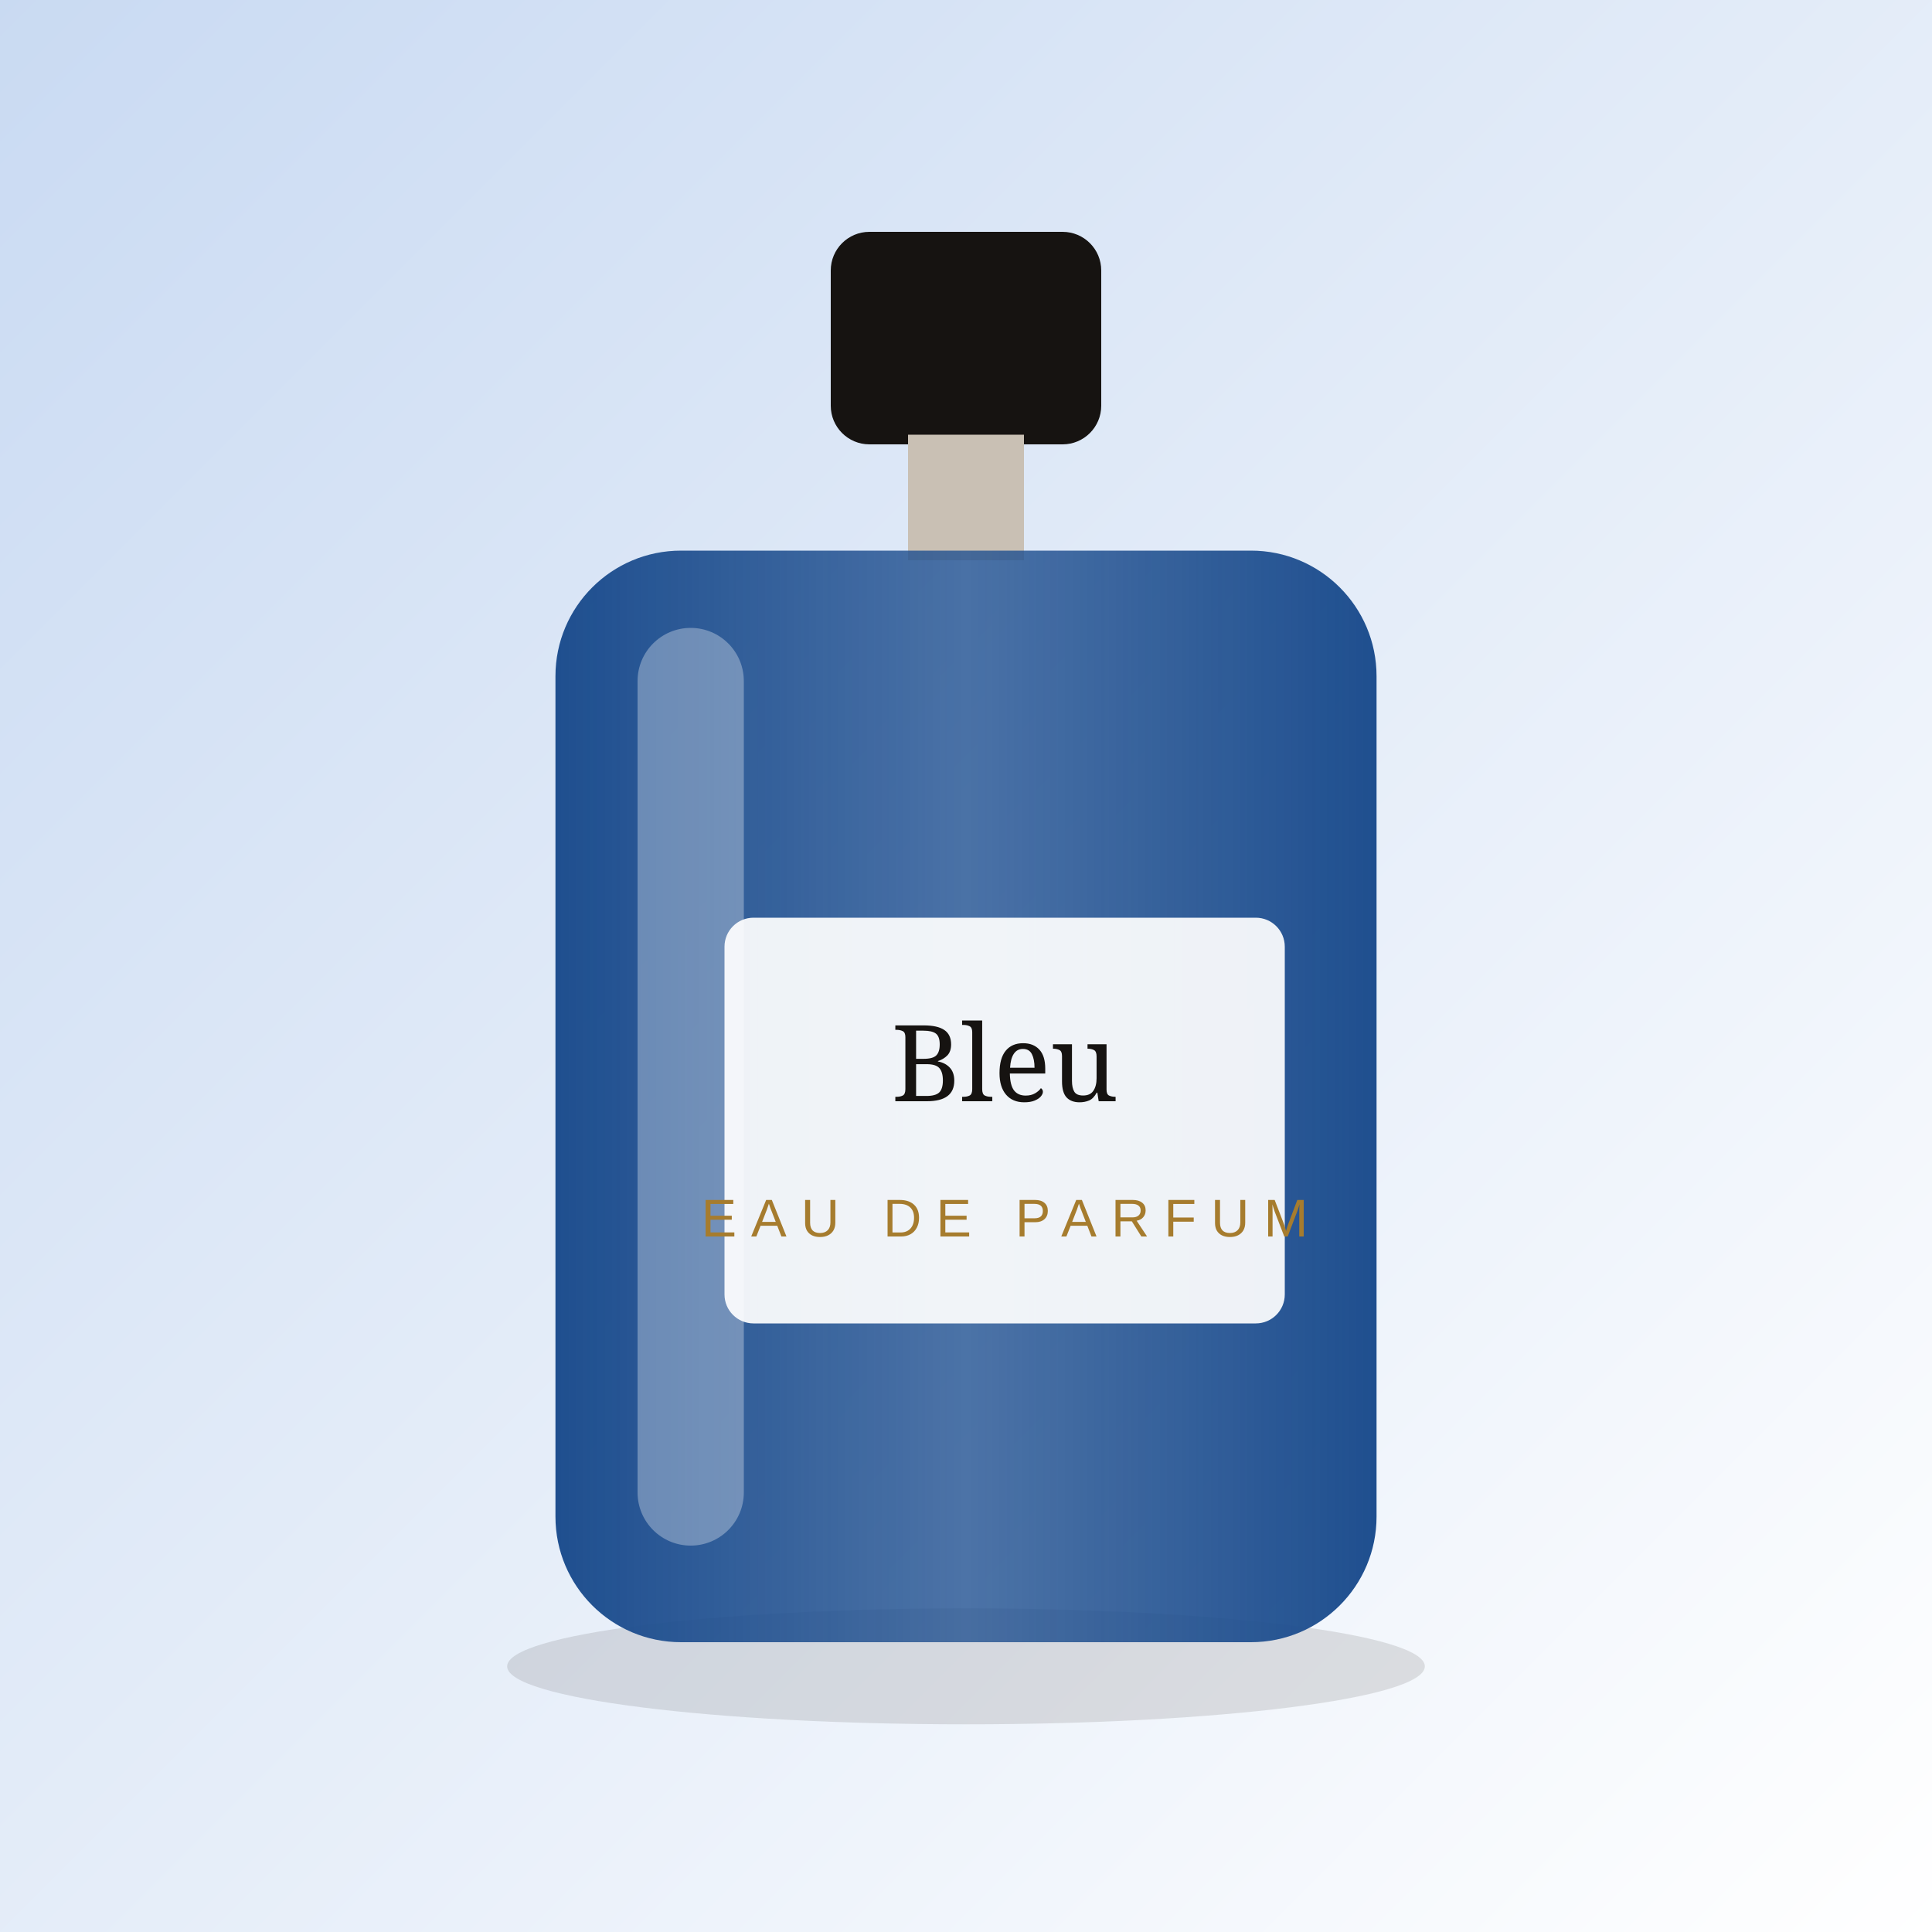
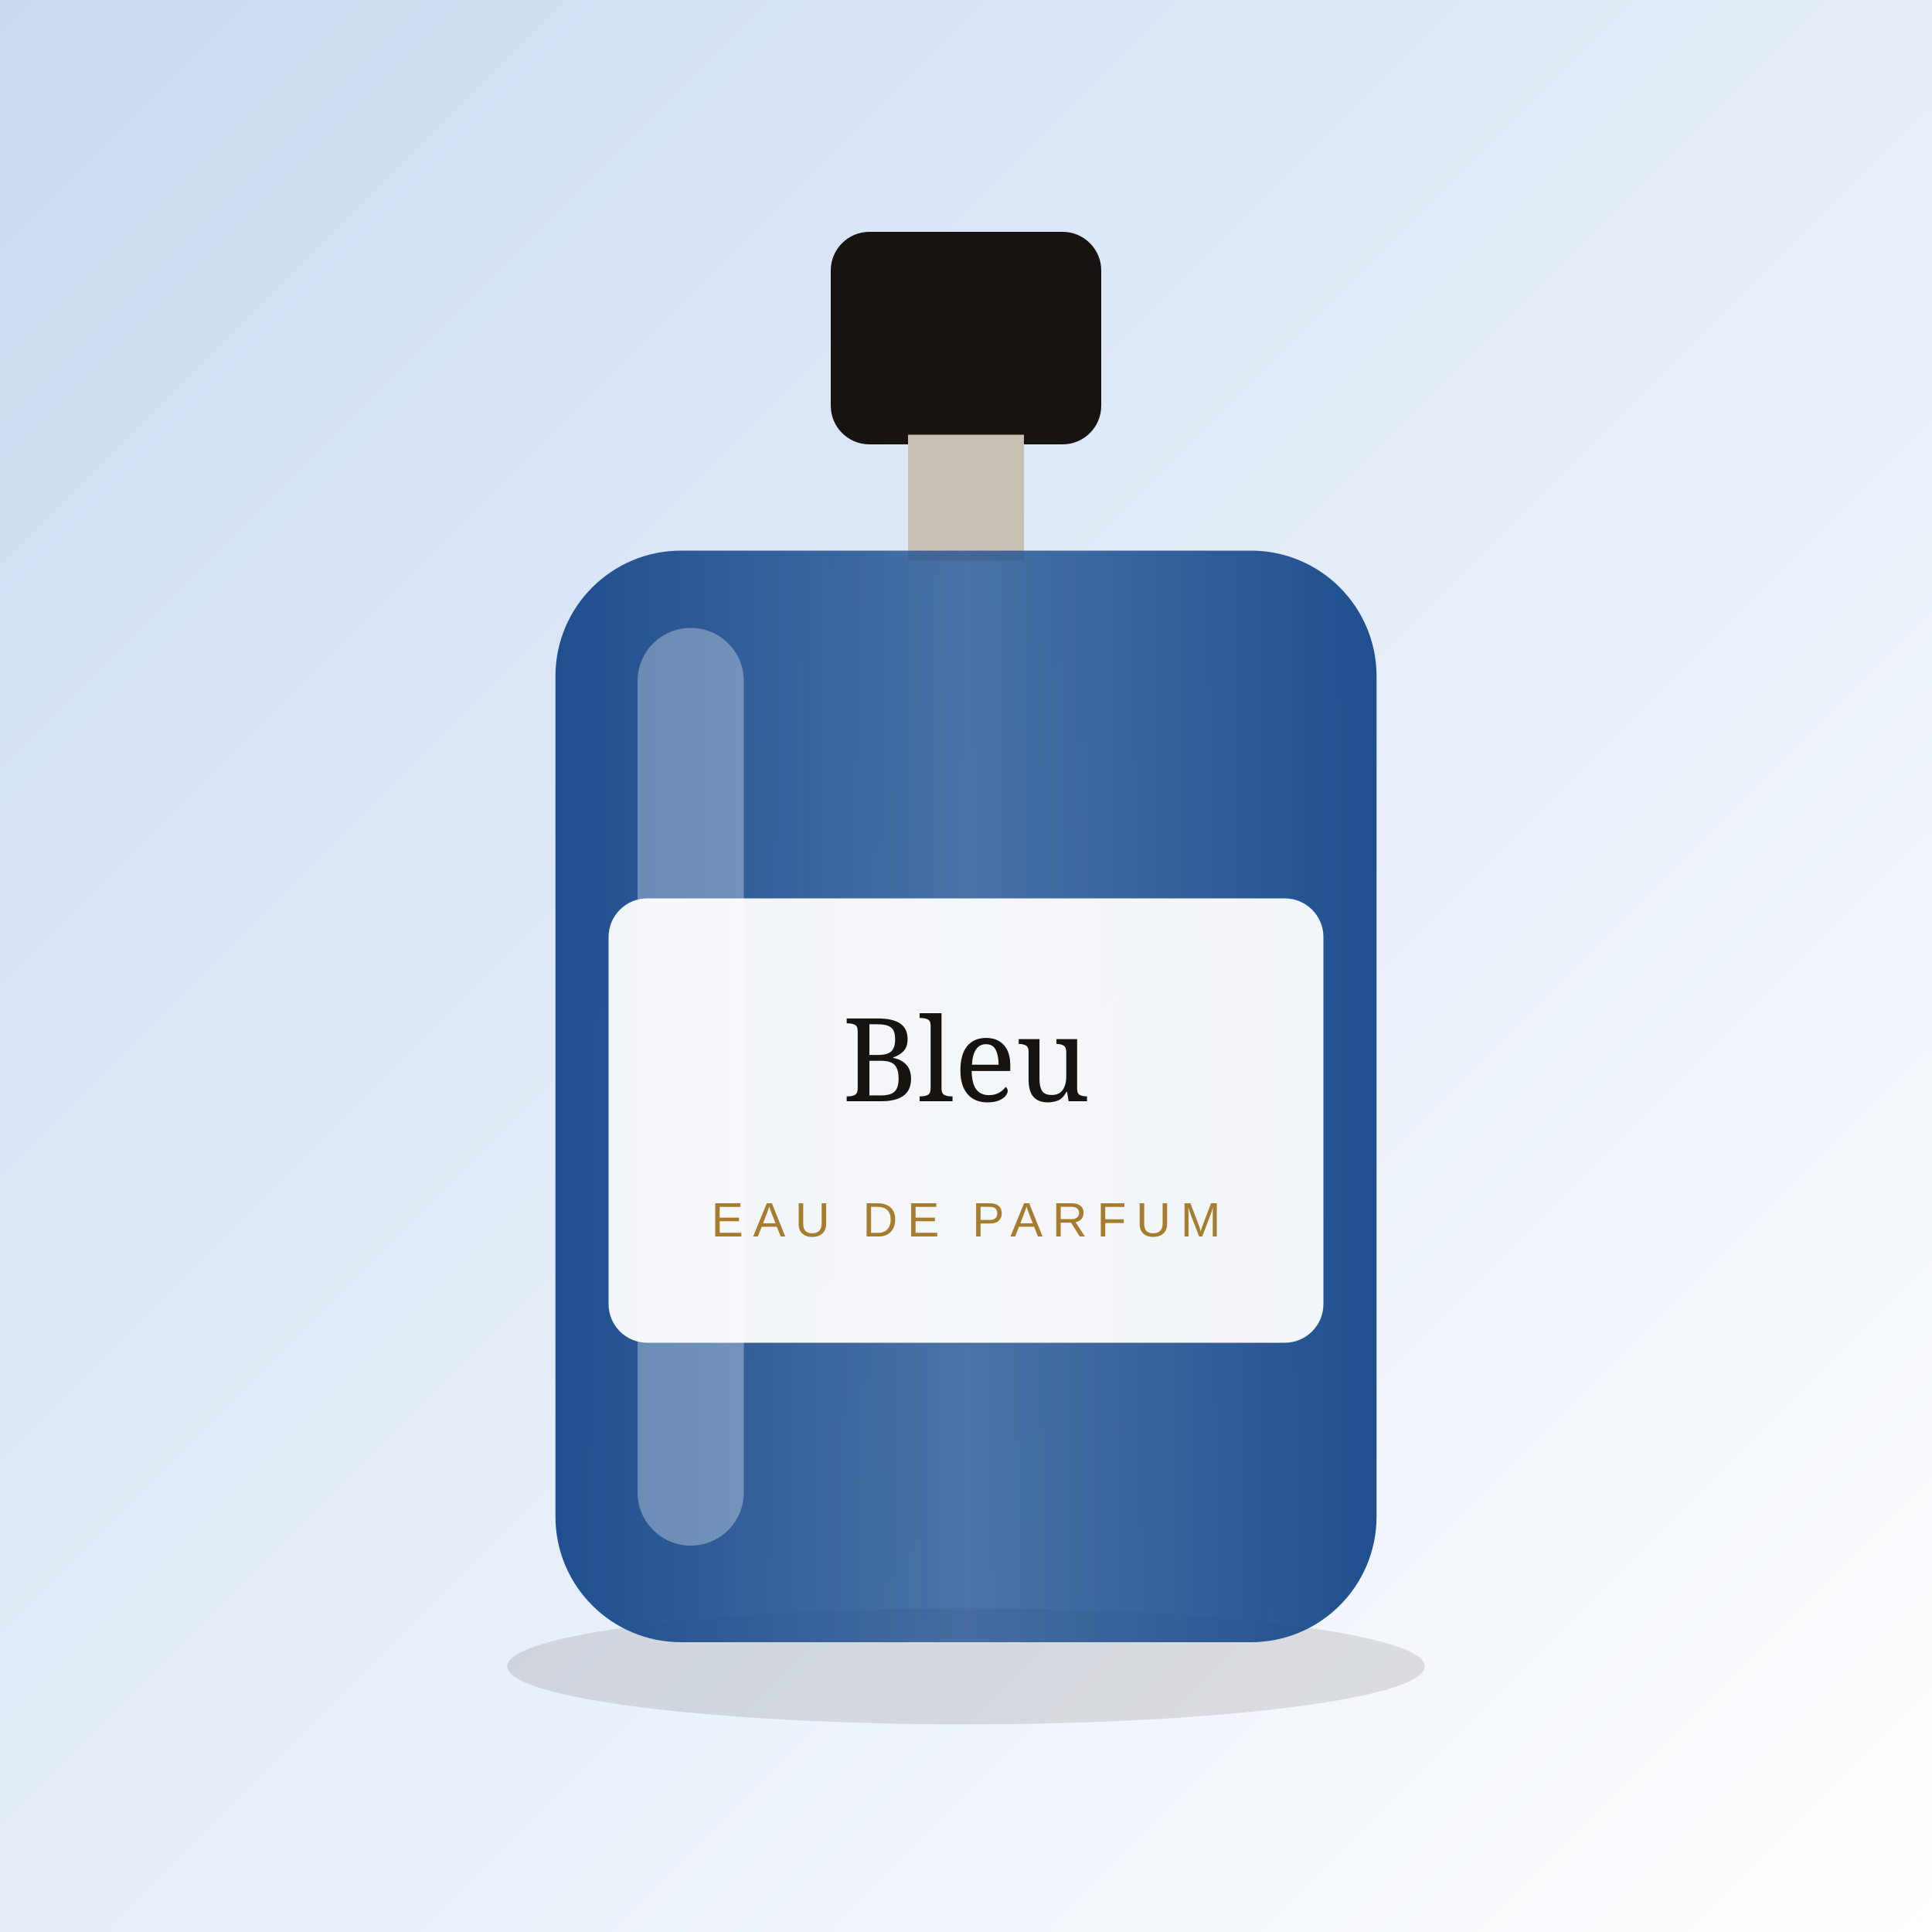
<svg xmlns="http://www.w3.org/2000/svg" viewBox="0 0 400 400" role="img" aria-label="Bleu perfume bottle">
  <defs>
    <linearGradient id="b" x1="0" y1="0" x2="1" y2="1">
      <stop offset="0" stop-color="#c9daf2" />
      <stop offset="1" stop-color="#ffffff" />
    </linearGradient>
    <linearGradient id="g" x1="0" y1="0" x2="1" y2="0">
      <stop offset="0" stop-color="#1f4f8f" />
      <stop offset=".5" stop-color="#1f4f8f" stop-opacity=".78" />
      <stop offset="1" stop-color="#1f4f8f" />
    </linearGradient>
  </defs>
  <rect width="400" height="400" fill="url(#b)" />
  <ellipse cx="200" cy="345" rx="95" ry="12" fill="#161311" opacity=".12" />
  <rect x="172" y="48" width="56" height="44" rx="8" fill="#161311" />
  <rect x="188" y="90" width="24" height="26" fill="#c9c0b4" />
  <rect x="115" y="114" width="170" height="226" rx="26" fill="url(#g)" />
  <rect x="132" y="130" width="22" height="190" rx="11" fill="#fff" opacity=".32" />
-   <rect x="150" y="190" width="116" height="84" rx="6" fill="#fff" opacity=".92" />
-   <text x="208" y="228" text-anchor="middle" font-family="Georgia,serif" font-size="22" fill="#161311">Bleu</text>
-   <text x="208" y="256" text-anchor="middle" font-family="Arial,sans-serif" font-size="11" letter-spacing="3" fill="#A67C2E">EAU DE PARFUM</text>
+   <rect x="126" y="186" width="148" height="92" rx="8" fill="#fff" opacity=".94" />
+   <text x="200" y="228" text-anchor="middle" font-family="Georgia,serif" font-size="24" fill="#161311">Bleu</text>
+   <text x="200" y="256" text-anchor="middle" font-family="Arial,sans-serif" font-size="10" letter-spacing="2" fill="#A67C2E">EAU DE PARFUM</text>
</svg>
